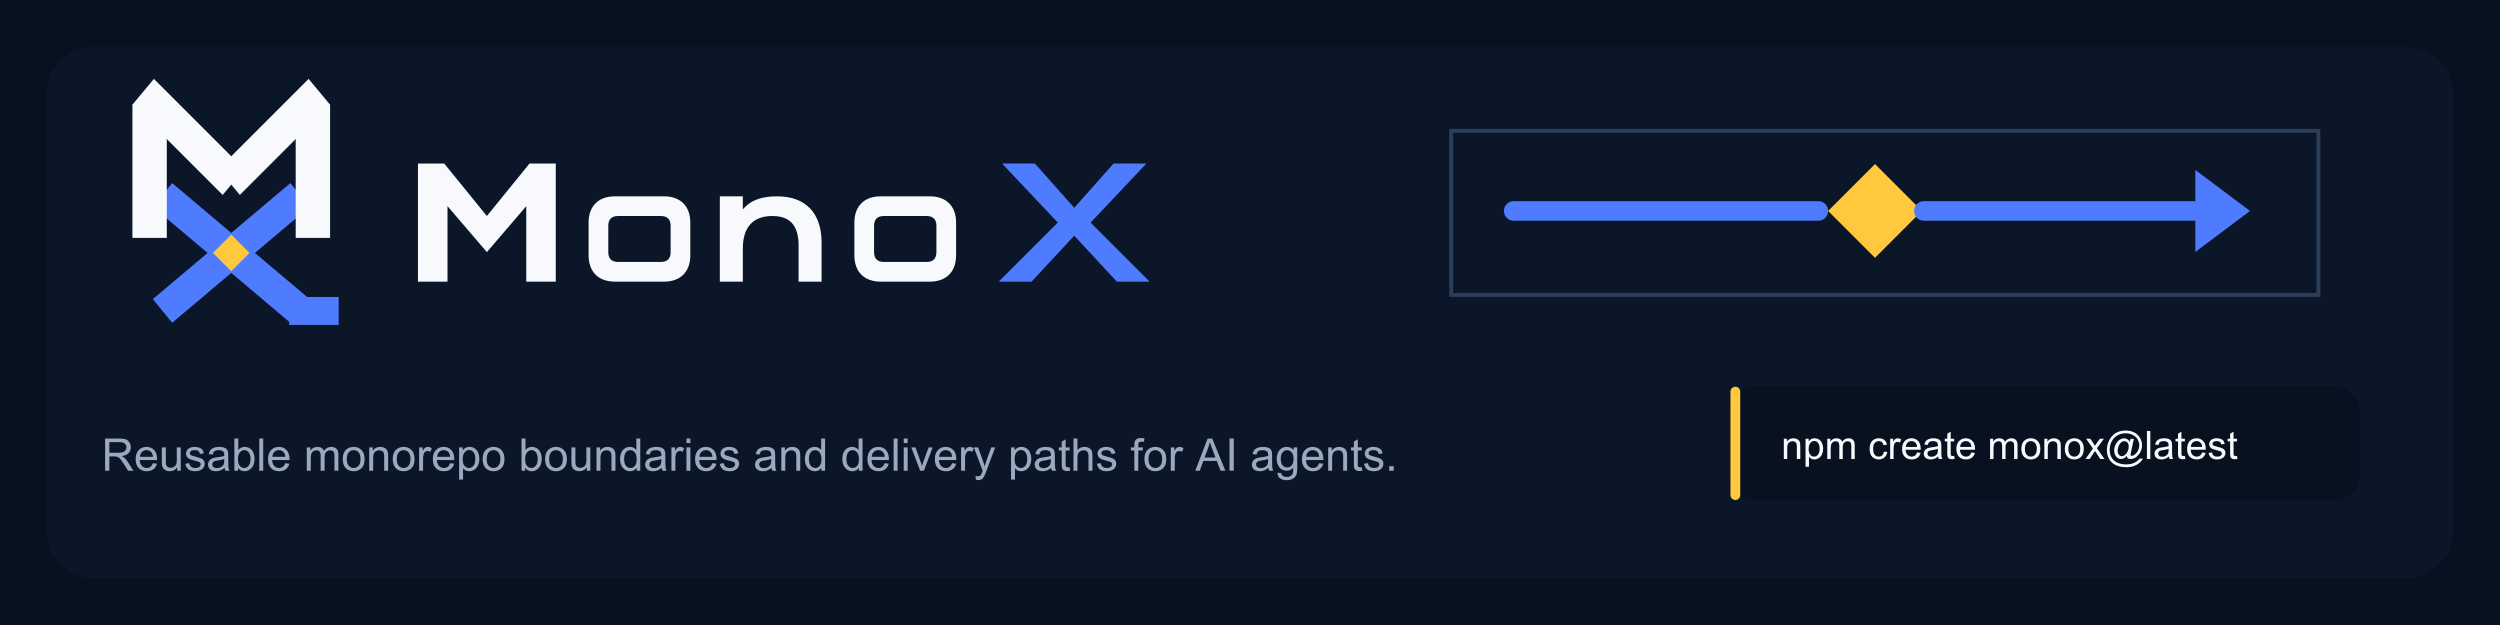
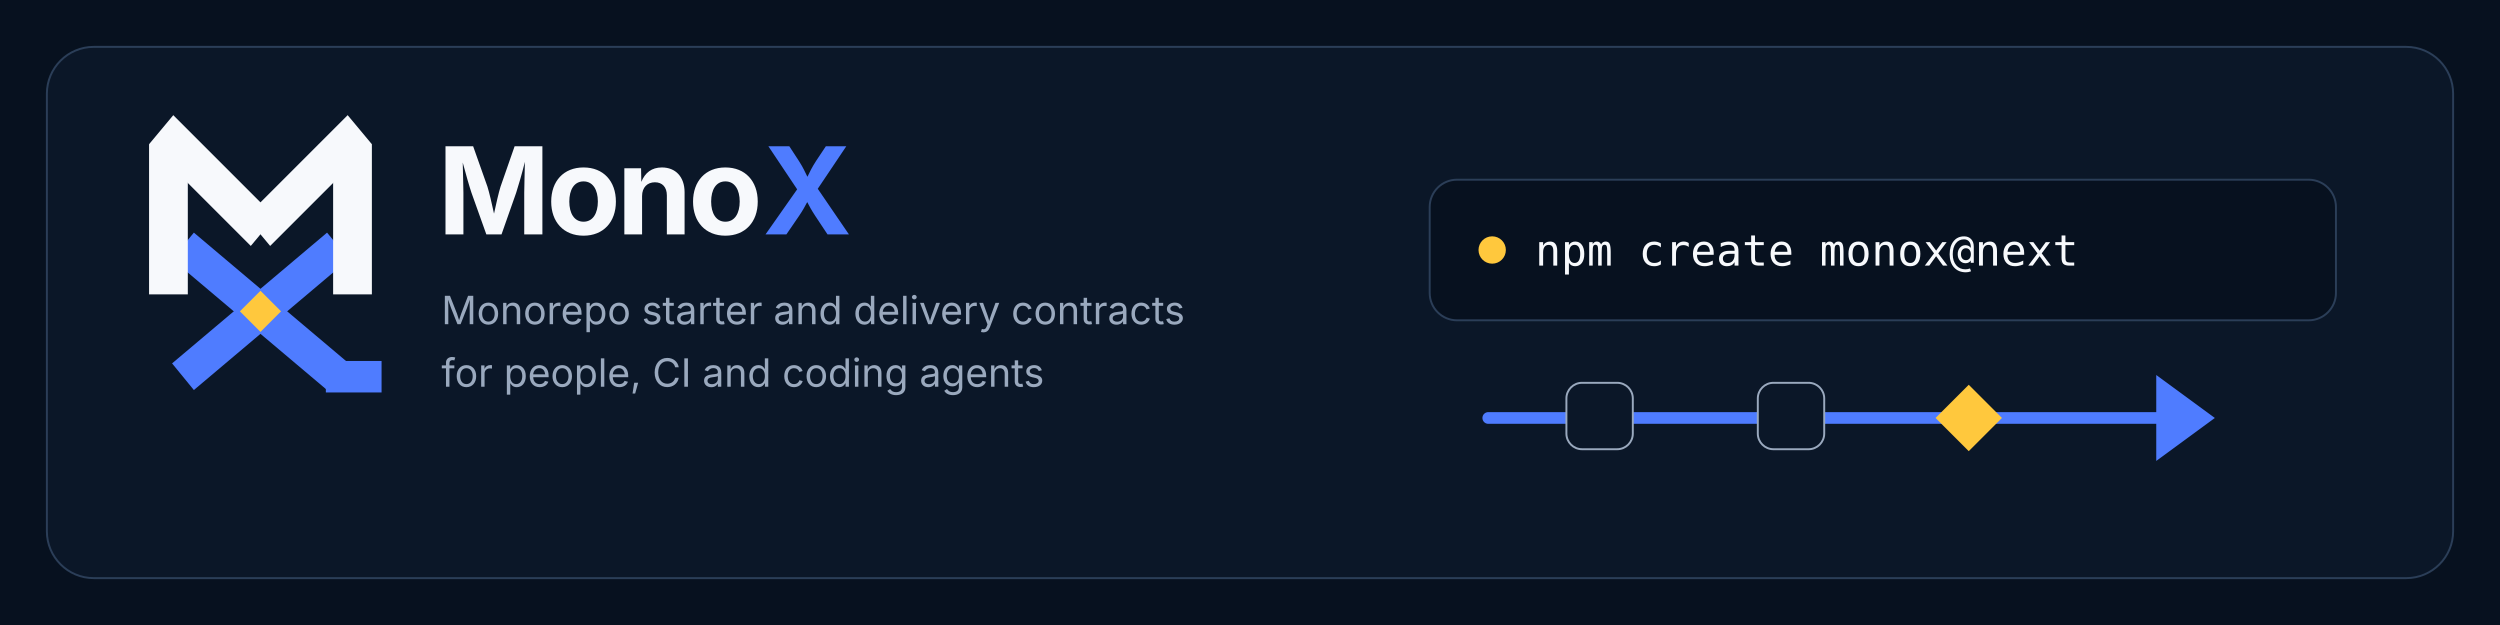
<svg xmlns="http://www.w3.org/2000/svg" viewBox="0 0 1280 320" role="img" aria-labelledby="title desc">
  <rect width="1280" height="320" fill="#07111F" />
-   <rect x="24" y="24" width="1232" height="272" rx="24" fill="#0B1728" />
-   <g transform="translate(48 36) scale(.55)">
+   <rect x="24" y="24" width="1232" height="272" rx="24" fill="#0B1728" stroke="#2B3E58" />
+   <g transform="translate(54 54) scale(.62)">
    <g fill="#4F7CFF">
      <path d="m55 127 18-22 128 108-18 22z" />
      <path d="m183 105 18 22L73 235l-18-22z" />
      <path d="M182 211h46v26h-46z" />
    </g>
    <g fill="#F7F9FC">
      <path d="M36 32h32v124H36z" />
      <path d="M188 32h32v124h-32z" />
      <path d="m36 32 20-24 84 84-20 24z" />
      <path d="m220 32-20-24-84 84 20 24z" />
    </g>
    <path d="m128 153 17 17-17 17-17-17Z" fill="#FFC83D" />
  </g>
-   <g transform="translate(214 77) scale(.84)">
-     <path d="M0 80V8h16l26 32L68 8h16v72H66V34L42 62 18 34v46Z" fill="#F7F9FC" />
-     <path fill="#F7F9FC" fill-rule="evenodd" d="M120 28h30c10 0 16 6 16 16v20c0 10-6 16-16 16h-30c-10 0-16-6-16-16V44c0-10 6-16 16-16Zm2 12c-4 0-6 2-6 6v16c0 4 2 6 6 6h26c4 0 6-2 6-6V46c0-4-2-6-6-6Z" />
-     <path d="M184 80V28h14v8c5-6 12-8 21-8 17 0 27 10 27 28v24h-14V58c0-12-5-18-16-18-12 0-18 7-18 20v20Z" fill="#F7F9FC" />
-     <path fill="#F7F9FC" fill-rule="evenodd" d="M282 28h30c10 0 16 6 16 16v20c0 10-6 16-16 16h-30c-10 0-16-6-16-16V44c0-10 6-16 16-16Zm2 12c-4 0-6 2-6 6v16c0 4 2 6 6 6h26c4 0 6-2 6-6V46c0-4-2-6-6-6Z" />
-     <path d="M356 8h20l24 27 24-27h20l-34 36 36 36h-20l-26-28-26 28h-20l36-36Z" fill="#4F7CFF" />
-   </g>
-   <g aria-hidden="true">
-     <path d="M742 66h446v2H742zM742 150h446v2H742zM742 66h2v86h-2zM1186 66h2v86h-2z" fill="#2B3E58" />
-     <rect x="770" y="103" width="166" height="10" rx="5" fill="#4F7CFF" />
-     <path d="m960 84 24 24-24 24-24-24Z" fill="#FFC83D" />
-     <rect x="980" y="103" width="148" height="10" rx="5" fill="#4F7CFF" />
-     <path d="m1152 108-28-21v42Z" fill="#4F7CFF" />
-   </g>
-   <path d="M161.0 0V1466H811.0Q1007.0 1466 1109.0 1426.5Q1211.0 1387 1272.0 1287.0Q1333.0 1187 1333.0 1066Q1333.0 910 1232.0 803.0Q1131.0 696 920.0 667Q997.0 630 1037.0 594Q1122.0 516 1198.0 399L1453.0 0H1209.0L1015.0 305Q930.0 437 875.0 507.0Q820.0 577 776.5 605.0Q733.0 633 688.0 644Q655.0 651 580.0 651H355.0V0ZM355.0 819H772.0Q905.0 819 980.0 846.5Q1055.0 874 1094.0 934.5Q1133.0 995 1133.0 1066Q1133.0 1170 1057.5 1237.0Q982.0 1304 819.0 1304H355.0ZM2341.0 342 2527.0 319Q2483.0 156 2364.0 66.0Q2245.0 -24 2060.0 -24Q1827.0 -24 1690.5 119.5Q1554.0 263 1554.0 522Q1554.0 790 1692.0 938.0Q1830.0 1086 2050.0 1086Q2263.0 1086 2398.0 941.0Q2533.0 796 2533.0 533Q2533.0 517 2532.0 485H1740.0Q1750.0 310 1839.0 217.0Q1928.0 124 2061.0 124Q2160.0 124 2230.0 176.0Q2300.0 228 2341.0 342ZM1750.0 633H2343.0Q2331.0 767 2275.0 834Q2189.0 938 2052.0 938Q1928.0 938 1843.5 855.0Q1759.0 772 1750.0 633ZM3449.0 0V156Q3325.0 -24 3112.0 -24Q3018.0 -24 2936.5 12.0Q2855.0 48 2815.5 102.5Q2776.0 157 2760.0 236Q2749.0 289 2749.0 404V1062H2929.0V473Q2929.0 332 2940.0 283Q2957.0 212 3012.0 171.5Q3067.0 131 3148.0 131Q3229.0 131 3300.0 172.5Q3371.0 214 3400.5 285.5Q3430.0 357 3430.0 493V1062H3610.0V0ZM3820.0 317 3998.0 345Q4013.0 238 4081.5 181.0Q4150.0 124 4273.0 124Q4397.0 124 4457.0 174.5Q4517.0 225 4517.0 293Q4517.0 354 4464.0 389Q4427.0 413 4280.0 450Q4082.0 500 4005.5 536.5Q3929.0 573 3889.5 637.5Q3850.0 702 3850.0 780Q3850.0 851 3882.5 911.5Q3915.0 972 3971.0 1012Q4013.0 1043 4085.5 1064.5Q4158.0 1086 4241.0 1086Q4366.0 1086 4460.5 1050.0Q4555.0 1014 4600.0 952.5Q4645.0 891 4662.0 788L4486.0 764Q4474.0 846 4416.5 892.0Q4359.0 938 4254.0 938Q4130.0 938 4077.0 897.0Q4024.0 856 4024.0 801Q4024.0 766 4046.0 738Q4068.0 709 4115.0 690Q4142.0 680 4274.0 644Q4465.0 593 4540.5 560.5Q4616.0 528 4659.0 466.0Q4702.0 404 4702.0 312Q4702.0 222 4649.5 142.5Q4597.0 63 4498.0 19.5Q4399.0 -24 4274.0 -24Q4067.0 -24 3958.5 62.0Q3850.0 148 3820.0 317ZM5609.0 131Q5509.0 46 5416.5 11.0Q5324.0 -24 5218.0 -24Q5043.0 -24 4949.0 61.5Q4855.0 147 4855.0 280Q4855.0 358 4890.5 422.5Q4926.0 487 4983.5 526.0Q5041.0 565 5113.0 585Q5166.0 599 5273.0 612Q5491.0 638 5594.0 674Q5595.0 711 5595.0 721Q5595.0 831 5544.0 876Q5475.0 937 5339.0 937Q5212.0 937 5151.5 892.5Q5091.0 848 5062.0 735L4886.0 759Q4910.0 872 4965.0 941.5Q5020.0 1011 5124.0 1048.5Q5228.0 1086 5365.0 1086Q5501.0 1086 5586.0 1054.0Q5671.0 1022 5711.0 973.5Q5751.0 925 5767.0 851Q5776.0 805 5776.0 685V445Q5776.0 194 5787.5 127.5Q5799.0 61 5833.0 0H5645.0Q5617.0 56 5609.0 131ZM5594.0 533Q5496.0 493 5300.0 465Q5189.0 449 5143.0 429.0Q5097.0 409 5072.0 370.5Q5047.0 332 5047.0 285Q5047.0 213 5101.5 165.0Q5156.0 117 5261.0 117Q5365.0 117 5446.0 162.5Q5527.0 208 5565.0 287Q5594.0 348 5594.0 467ZM6221.0 0H6054.0V1466H6234.0V943Q6348.0 1086 6525.0 1086Q6623.0 1086 6710.5 1046.5Q6798.0 1007 6854.5 935.5Q6911.0 864 6943.0 763.0Q6975.0 662 6975.0 547Q6975.0 274 6840.0 125.0Q6705.0 -24 6516.0 -24Q6328.0 -24 6221.0 133ZM6219.0 539Q6219.0 348 6271.0 263Q6356.0 124 6501.0 124Q6619.0 124 6705.0 226.5Q6791.0 329 6791.0 532Q6791.0 740 6708.5 839.0Q6626.0 938 6509.0 938Q6391.0 938 6305.0 835.5Q6219.0 733 6219.0 539ZM7190.0 0V1466H7370.0V0ZM8376.0 342 8562.0 319Q8518.0 156 8399.0 66.0Q8280.0 -24 8095.0 -24Q7862.0 -24 7725.5 119.5Q7589.0 263 7589.0 522Q7589.0 790 7727.0 938.0Q7865.0 1086 8085.0 1086Q8298.0 1086 8433.0 941.0Q8568.0 796 8568.0 533Q8568.0 517 8567.0 485H7775.0Q7785.0 310 7874.0 217.0Q7963.0 124 8096.0 124Q8195.0 124 8265.0 176.0Q8335.0 228 8376.0 342ZM7785.0 633H8378.0Q8366.0 767 8310.0 834Q8224.0 938 8087.0 938Q7963.0 938 7878.5 855.0Q7794.0 772 7785.0 633ZM9357.0 0V1062H9518.0V913Q9568.0 991 9651.0 1038.5Q9734.0 1086 9840.0 1086Q9958.0 1086 10033.5 1037.0Q10109.0 988 10140.0 900Q10266.0 1086 10468.0 1086Q10626.0 1086 10711.0 998.5Q10796.0 911 10796.0 729V0H10617.0V669Q10617.0 777 10599.5 824.5Q10582.0 872 10536.0 901.0Q10490.0 930 10428.0 930Q10316.0 930 10242.0 855.5Q10168.0 781 10168.0 617V0H9988.0V690Q9988.0 810 9944.0 870.0Q9900.0 930 9800.0 930Q9724.0 930 9659.5 890.0Q9595.0 850 9566.0 773.0Q9537.0 696 9537.0 551V0ZM10996.0 531Q10996.0 826 11160.0 968Q11297.0 1086 11494.0 1086Q11713.0 1086 11852.0 942.5Q11991.0 799 11991.0 546Q11991.0 341 11929.5 223.5Q11868.0 106 11750.5 41.0Q11633.0 -24 11494.0 -24Q11271.0 -24 11133.5 119.0Q10996.0 262 10996.0 531ZM11181.0 531Q11181.0 327 11270.0 225.5Q11359.0 124 11494.0 124Q11628.0 124 11717.0 226.0Q11806.0 328 11806.0 537Q11806.0 734 11716.5 835.5Q11627.0 937 11494.0 937Q11359.0 937 11270.0 836.0Q11181.0 735 11181.0 531ZM12202.0 0V1062H12364.0V911Q12481.0 1086 12702.0 1086Q12798.0 1086 12878.5 1051.5Q12959.0 1017 12999.0 961.0Q13039.0 905 13055.0 828Q13065.0 778 13065.0 653V0H12885.0V646Q12885.0 756 12864.0 810.5Q12843.0 865 12789.5 897.5Q12736.0 930 12664.0 930Q12549.0 930 12465.5 857.0Q12382.0 784 12382.0 580V0ZM13274.0 531Q13274.0 826 13438.0 968Q13575.0 1086 13772.0 1086Q13991.0 1086 14130.0 942.5Q14269.0 799 14269.0 546Q14269.0 341 14207.5 223.5Q14146.0 106 14028.5 41.0Q13911.0 -24 13772.0 -24Q13549.0 -24 13411.5 119.0Q13274.0 262 13274.0 531ZM13459.0 531Q13459.0 327 13548.0 225.5Q13637.0 124 13772.0 124Q13906.0 124 13995.0 226.0Q14084.0 328 14084.0 537Q14084.0 734 13994.5 835.5Q13905.0 937 13772.0 937Q13637.0 937 13548.0 836.0Q13459.0 735 13459.0 531ZM14478.0 0V1062H14640.0V901Q14702.0 1014 14754.5 1050.0Q14807.0 1086 14870.0 1086Q14961.0 1086 15055.0 1028L14993.0 861Q14927.0 900 14861.0 900Q14802.0 900 14755.0 864.5Q14708.0 829 14688.0 766Q14658.0 670 14658.0 556V0ZM15889.0 342 16075.0 319Q16031.0 156 15912.0 66.0Q15793.0 -24 15608.0 -24Q15375.0 -24 15238.5 119.5Q15102.0 263 15102.0 522Q15102.0 790 15240.0 938.0Q15378.0 1086 15598.0 1086Q15811.0 1086 15946.0 941.0Q16081.0 796 16081.0 533Q16081.0 517 16080.0 485H15288.0Q15298.0 310 15387.0 217.0Q15476.0 124 15609.0 124Q15708.0 124 15778.0 176.0Q15848.0 228 15889.0 342ZM15298.0 633H15891.0Q15879.0 767 15823.0 834Q15737.0 938 15600.0 938Q15476.0 938 15391.5 855.0Q15307.0 772 15298.0 633ZM16301.0 -407V1062H16465.0V924Q16523.0 1005 16596.0 1045.5Q16669.0 1086 16773.0 1086Q16909.0 1086 17013.0 1016.0Q17117.0 946 17170.0 818.5Q17223.0 691 17223.0 539Q17223.0 376 17164.5 245.5Q17106.0 115 16994.5 45.5Q16883.0 -24 16760.0 -24Q16670.0 -24 16598.5 14.0Q16527.0 52 16481.0 110V-407ZM16464.0 525Q16464.0 320 16547.0 222.0Q16630.0 124 16748.0 124Q16868.0 124 16953.5 225.5Q17039.0 327 17039.0 540Q17039.0 743 16955.5 844.0Q16872.0 945 16756.0 945Q16641.0 945 16552.5 837.5Q16464.0 730 16464.0 525ZM17373.0 531Q17373.0 826 17537.0 968Q17674.0 1086 17871.0 1086Q18090.0 1086 18229.0 942.5Q18368.0 799 18368.0 546Q18368.0 341 18306.5 223.5Q18245.0 106 18127.5 41.0Q18010.0 -24 17871.0 -24Q17648.0 -24 17510.5 119.0Q17373.0 262 17373.0 531ZM17558.0 531Q17558.0 327 17647.0 225.5Q17736.0 124 17871.0 124Q18005.0 124 18094.0 226.0Q18183.0 328 18183.0 537Q18183.0 734 18093.5 835.5Q18004.0 937 17871.0 937Q17736.0 937 17647.0 836.0Q17558.0 735 17558.0 531ZM19314.0 0H19147.0V1466H19327.0V943Q19441.0 1086 19618.0 1086Q19716.0 1086 19803.5 1046.5Q19891.0 1007 19947.5 935.5Q20004.0 864 20036.0 763.0Q20068.0 662 20068.0 547Q20068.0 274 19933.0 125.0Q19798.0 -24 19609.0 -24Q19421.0 -24 19314.0 133ZM19312.0 539Q19312.0 348 19364.0 263Q19449.0 124 19594.0 124Q19712.0 124 19798.0 226.5Q19884.0 329 19884.0 532Q19884.0 740 19801.5 839.0Q19719.0 938 19602.0 938Q19484.0 938 19398.0 835.5Q19312.0 733 19312.0 539ZM20220.0 531Q20220.0 826 20384.0 968Q20521.0 1086 20718.0 1086Q20937.0 1086 21076.0 942.5Q21215.0 799 21215.0 546Q21215.0 341 21153.5 223.5Q21092.0 106 20974.5 41.0Q20857.0 -24 20718.0 -24Q20495.0 -24 20357.5 119.0Q20220.0 262 20220.0 531ZM20405.0 531Q20405.0 327 20494.0 225.5Q20583.0 124 20718.0 124Q20852.0 124 20941.0 226.0Q21030.0 328 21030.0 537Q21030.0 734 20940.5 835.5Q20851.0 937 20718.0 937Q20583.0 937 20494.0 836.0Q20405.0 735 20405.0 531ZM22122.0 0V156Q21998.0 -24 21785.0 -24Q21691.0 -24 21609.5 12.0Q21528.0 48 21488.5 102.5Q21449.0 157 21433.0 236Q21422.0 289 21422.0 404V1062H21602.0V473Q21602.0 332 21613.0 283Q21630.0 212 21685.0 171.5Q21740.0 131 21821.0 131Q21902.0 131 21973.0 172.5Q22044.0 214 22073.5 285.5Q22103.0 357 22103.0 493V1062H22283.0V0ZM22565.0 0V1062H22727.0V911Q22844.0 1086 23065.0 1086Q23161.0 1086 23241.5 1051.5Q23322.0 1017 23362.0 961.0Q23402.0 905 23418.0 828Q23428.0 778 23428.0 653V0H23248.0V646Q23248.0 756 23227.0 810.5Q23206.0 865 23152.5 897.5Q23099.0 930 23027.0 930Q22912.0 930 22828.5 857.0Q22745.0 784 22745.0 580V0ZM24393.0 0V134Q24292.0 -24 24096.0 -24Q23969.0 -24 23862.5 46.0Q23756.0 116 23697.5 241.5Q23639.0 367 23639.0 530Q23639.0 689 23692.0 818.5Q23745.0 948 23851.0 1017.0Q23957.0 1086 24088.0 1086Q24184.0 1086 24259.0 1045.5Q24334.0 1005 24381.0 940V1466H24560.0V0ZM23824.0 530Q23824.0 326 23910.0 225.0Q23996.0 124 24113.0 124Q24231.0 124 24313.5 220.5Q24396.0 317 24396.0 515Q24396.0 733 24312.0 835.0Q24228.0 937 24105.0 937Q23985.0 937 23904.5 839.0Q23824.0 741 23824.0 530ZM25536.0 131Q25436.0 46 25343.5 11.0Q25251.0 -24 25145.0 -24Q24970.0 -24 24876.0 61.5Q24782.0 147 24782.0 280Q24782.0 358 24817.5 422.5Q24853.0 487 24910.5 526.0Q24968.0 565 25040.0 585Q25093.0 599 25200.0 612Q25418.0 638 25521.0 674Q25522.0 711 25522.0 721Q25522.0 831 25471.0 876Q25402.0 937 25266.0 937Q25139.0 937 25078.5 892.5Q25018.0 848 24989.0 735L24813.0 759Q24837.0 872 24892.0 941.5Q24947.0 1011 25051.0 1048.5Q25155.0 1086 25292.0 1086Q25428.0 1086 25513.0 1054.0Q25598.0 1022 25638.0 973.5Q25678.0 925 25694.0 851Q25703.0 805 25703.0 685V445Q25703.0 194 25714.5 127.5Q25726.0 61 25760.0 0H25572.0Q25544.0 56 25536.0 131ZM25521.0 533Q25423.0 493 25227.0 465Q25116.0 449 25070.0 429.0Q25024.0 409 24999.0 370.5Q24974.0 332 24974.0 285Q24974.0 213 25028.5 165.0Q25083.0 117 25188.0 117Q25292.0 117 25373.0 162.5Q25454.0 208 25492.0 287Q25521.0 348 25521.0 467ZM25980.0 0V1062H26142.0V901Q26204.0 1014 26256.5 1050.0Q26309.0 1086 26372.0 1086Q26463.0 1086 26557.0 1028L26495.0 861Q26429.0 900 26363.0 900Q26304.0 900 26257.0 864.5Q26210.0 829 26190.0 766Q26160.0 670 26160.0 556V0ZM26665.0 1259V1466H26845.0V1259ZM26665.0 0V1062H26845.0V0ZM27846.0 342 28032.0 319Q27988.0 156 27869.0 66.0Q27750.0 -24 27565.0 -24Q27332.0 -24 27195.5 119.5Q27059.0 263 27059.0 522Q27059.0 790 27197.0 938.0Q27335.0 1086 27555.0 1086Q27768.0 1086 27903.0 941.0Q28038.0 796 28038.0 533Q28038.0 517 28037.0 485H27245.0Q27255.0 310 27344.0 217.0Q27433.0 124 27566.0 124Q27665.0 124 27735.0 176.0Q27805.0 228 27846.0 342ZM27255.0 633H27848.0Q27836.0 767 27780.0 834Q27694.0 938 27557.0 938Q27433.0 938 27348.5 855.0Q27264.0 772 27255.0 633ZM28186.0 317 28364.0 345Q28379.0 238 28447.5 181.0Q28516.0 124 28639.0 124Q28763.0 124 28823.0 174.5Q28883.0 225 28883.0 293Q28883.0 354 28830.0 389Q28793.0 413 28646.0 450Q28448.0 500 28371.5 536.5Q28295.0 573 28255.5 637.5Q28216.0 702 28216.0 780Q28216.0 851 28248.5 911.5Q28281.0 972 28337.0 1012Q28379.0 1043 28451.5 1064.5Q28524.0 1086 28607.0 1086Q28732.0 1086 28826.5 1050.0Q28921.0 1014 28966.0 952.5Q29011.0 891 29028.0 788L28852.0 764Q28840.0 846 28782.5 892.0Q28725.0 938 28620.0 938Q28496.0 938 28443.0 897.0Q28390.0 856 28390.0 801Q28390.0 766 28412.0 738Q28434.0 709 28481.0 690Q28508.0 680 28640.0 644Q28831.0 593 28906.5 560.5Q28982.0 528 29025.0 466.0Q29068.0 404 29068.0 312Q29068.0 222 29015.5 142.5Q28963.0 63 28864.0 19.5Q28765.0 -24 28640.0 -24Q28433.0 -24 28324.5 62.0Q28216.0 148 28186.0 317ZM30544.0 131Q30444.0 46 30351.5 11.0Q30259.0 -24 30153.0 -24Q29978.0 -24 29884.0 61.5Q29790.0 147 29790.0 280Q29790.0 358 29825.5 422.5Q29861.0 487 29918.5 526.0Q29976.0 565 30048.0 585Q30101.0 599 30208.0 612Q30426.0 638 30529.0 674Q30530.0 711 30530.0 721Q30530.0 831 30479.0 876Q30410.0 937 30274.0 937Q30147.0 937 30086.5 892.5Q30026.0 848 29997.0 735L29821.0 759Q29845.0 872 29900.0 941.5Q29955.0 1011 30059.0 1048.5Q30163.0 1086 30300.0 1086Q30436.0 1086 30521.0 1054.0Q30606.0 1022 30646.0 973.5Q30686.0 925 30702.0 851Q30711.0 805 30711.0 685V445Q30711.0 194 30722.5 127.5Q30734.0 61 30768.0 0H30580.0Q30552.0 56 30544.0 131ZM30529.0 533Q30431.0 493 30235.0 465Q30124.0 449 30078.0 429.0Q30032.0 409 30007.0 370.5Q29982.0 332 29982.0 285Q29982.0 213 30036.5 165.0Q30091.0 117 30196.0 117Q30300.0 117 30381.0 162.5Q30462.0 208 30500.0 287Q30529.0 348 30529.0 467ZM30990.0 0V1062H31152.0V911Q31269.0 1086 31490.0 1086Q31586.0 1086 31666.5 1051.5Q31747.0 1017 31787.0 961.0Q31827.0 905 31843.0 828Q31853.0 778 31853.0 653V0H31673.0V646Q31673.0 756 31652.0 810.5Q31631.0 865 31577.5 897.5Q31524.0 930 31452.0 930Q31337.0 930 31253.5 857.0Q31170.0 784 31170.0 580V0ZM32818.0 0V134Q32717.0 -24 32521.0 -24Q32394.0 -24 32287.5 46.0Q32181.0 116 32122.5 241.5Q32064.0 367 32064.0 530Q32064.0 689 32117.0 818.5Q32170.0 948 32276.0 1017.0Q32382.0 1086 32513.0 1086Q32609.0 1086 32684.0 1045.5Q32759.0 1005 32806.0 940V1466H32985.0V0ZM32249.0 530Q32249.0 326 32335.0 225.0Q32421.0 124 32538.0 124Q32656.0 124 32738.5 220.5Q32821.0 317 32821.0 515Q32821.0 733 32737.0 835.0Q32653.0 937 32530.0 937Q32410.0 937 32329.5 839.0Q32249.0 741 32249.0 530ZM34526.0 0V134Q34425.0 -24 34229.0 -24Q34102.0 -24 33995.5 46.0Q33889.0 116 33830.5 241.5Q33772.0 367 33772.0 530Q33772.0 689 33825.0 818.5Q33878.0 948 33984.0 1017.0Q34090.0 1086 34221.0 1086Q34317.0 1086 34392.0 1045.5Q34467.0 1005 34514.0 940V1466H34693.0V0ZM33957.0 530Q33957.0 326 34043.0 225.0Q34129.0 124 34246.0 124Q34364.0 124 34446.5 220.5Q34529.0 317 34529.0 515Q34529.0 733 34445.0 835.0Q34361.0 937 34238.0 937Q34118.0 937 34037.5 839.0Q33957.0 741 33957.0 530ZM35703.0 342 35889.0 319Q35845.0 156 35726.0 66.0Q35607.0 -24 35422.0 -24Q35189.0 -24 35052.5 119.5Q34916.0 263 34916.0 522Q34916.0 790 35054.0 938.0Q35192.0 1086 35412.0 1086Q35625.0 1086 35760.0 941.0Q35895.0 796 35895.0 533Q35895.0 517 35894.0 485H35102.0Q35112.0 310 35201.0 217.0Q35290.0 124 35423.0 124Q35522.0 124 35592.0 176.0Q35662.0 228 35703.0 342ZM35112.0 633H35705.0Q35693.0 767 35637.0 834Q35551.0 938 35414.0 938Q35290.0 938 35205.5 855.0Q35121.0 772 35112.0 633ZM36111.0 0V1466H36291.0V0ZM36571.0 1259V1466H36751.0V1259ZM36571.0 0V1062H36751.0V0ZM37320.0 0 36916.0 1062H37106.0L37334.0 426Q37371.0 323 37402.0 212Q37426.0 296 37469.0 414L37705.0 1062H37890.0L37488.0 0ZM38776.0 342 38962.0 319Q38918.0 156 38799.0 66.0Q38680.0 -24 38495.0 -24Q38262.0 -24 38125.5 119.5Q37989.0 263 37989.0 522Q37989.0 790 38127.0 938.0Q38265.0 1086 38485.0 1086Q38698.0 1086 38833.0 941.0Q38968.0 796 38968.0 533Q38968.0 517 38967.0 485H38175.0Q38185.0 310 38274.0 217.0Q38363.0 124 38496.0 124Q38595.0 124 38665.0 176.0Q38735.0 228 38776.0 342ZM38185.0 633H38778.0Q38766.0 767 38710.0 834Q38624.0 938 38487.0 938Q38363.0 938 38278.5 855.0Q38194.0 772 38185.0 633ZM39186.0 0V1062H39348.0V901Q39410.0 1014 39462.5 1050.0Q39515.0 1086 39578.0 1086Q39669.0 1086 39763.0 1028L39701.0 861Q39635.0 900 39569.0 900Q39510.0 900 39463.0 864.5Q39416.0 829 39396.0 766Q39366.0 670 39366.0 556V0ZM39862.0 -409 39842.0 -240Q39901.0 -256 39945.0 -256Q40005.0 -256 40041.0 -236.0Q40077.0 -216 40100.0 -180Q40117.0 -153 40155.0 -46Q40160.0 -31 40171.0 -2L39768.0 1062H39962.0L40183.0 447Q40226.0 330 40260.0 201Q40291.0 325 40334.0 443L40561.0 1062H40741.0L40337.0 -18Q40272.0 -193 40236.0 -259Q40188.0 -348 40126.0 -389.5Q40064.0 -431 39978.0 -431Q39926.0 -431 39862.0 -409ZM41463.0 -407V1062H41627.0V924Q41685.0 1005 41758.0 1045.5Q41831.0 1086 41935.0 1086Q42071.0 1086 42175.0 1016.0Q42279.0 946 42332.0 818.5Q42385.0 691 42385.0 539Q42385.0 376 42326.5 245.5Q42268.0 115 42156.5 45.5Q42045.0 -24 41922.0 -24Q41832.0 -24 41760.5 14.0Q41689.0 52 41643.0 110V-407ZM41626.0 525Q41626.0 320 41709.0 222.0Q41792.0 124 41910.0 124Q42030.0 124 42115.5 225.5Q42201.0 327 42201.0 540Q42201.0 743 42117.5 844.0Q42034.0 945 41918.0 945Q41803.0 945 41714.5 837.5Q41626.0 730 41626.0 525ZM43295.0 131Q43195.0 46 43102.5 11.0Q43010.0 -24 42904.0 -24Q42729.0 -24 42635.0 61.5Q42541.0 147 42541.0 280Q42541.0 358 42576.5 422.5Q42612.0 487 42669.5 526.0Q42727.0 565 42799.0 585Q42852.0 599 42959.0 612Q43177.0 638 43280.0 674Q43281.0 711 43281.0 721Q43281.0 831 43230.0 876Q43161.0 937 43025.0 937Q42898.0 937 42837.5 892.5Q42777.0 848 42748.0 735L42572.0 759Q42596.0 872 42651.0 941.5Q42706.0 1011 42810.0 1048.5Q42914.0 1086 43051.0 1086Q43187.0 1086 43272.0 1054.0Q43357.0 1022 43397.0 973.5Q43437.0 925 43453.0 851Q43462.0 805 43462.0 685V445Q43462.0 194 43473.5 127.5Q43485.0 61 43519.0 0H43331.0Q43303.0 56 43295.0 131ZM43280.0 533Q43182.0 493 42986.0 465Q42875.0 449 42829.0 429.0Q42783.0 409 42758.0 370.5Q42733.0 332 42733.0 285Q42733.0 213 42787.5 165.0Q42842.0 117 42947.0 117Q43051.0 117 43132.0 162.5Q43213.0 208 43251.0 287Q43280.0 348 43280.0 467ZM44134.0 161 44160.0 2Q44084.0 -14 44024.0 -14Q43926.0 -14 43872.0 17.0Q43818.0 48 43796.0 98.5Q43774.0 149 43774.0 311V922H43642.0V1062H43774.0V1325L43953.0 1433V1062H44134.0V922H43953.0V301Q43953.0 224 43962.5 202.0Q43972.0 180 43993.5 167.0Q44015.0 154 44055.0 154Q44085.0 154 44134.0 161ZM44310.0 0V1466H44490.0V940Q44616.0 1086 44808.0 1086Q44926.0 1086 45013.0 1039.5Q45100.0 993 45137.5 911.0Q45175.0 829 45175.0 673V0H44995.0V673Q44995.0 808 44936.5 869.5Q44878.0 931 44771.0 931Q44691.0 931 44620.5 889.5Q44550.0 848 44520.0 777.0Q44490.0 706 44490.0 581V0ZM45377.0 317 45555.0 345Q45570.0 238 45638.5 181.0Q45707.0 124 45830.0 124Q45954.0 124 46014.0 174.5Q46074.0 225 46074.0 293Q46074.0 354 46021.0 389Q45984.0 413 45837.0 450Q45639.0 500 45562.5 536.5Q45486.0 573 45446.5 637.5Q45407.0 702 45407.0 780Q45407.0 851 45439.5 911.5Q45472.0 972 45528.0 1012Q45570.0 1043 45642.5 1064.5Q45715.0 1086 45798.0 1086Q45923.0 1086 46017.5 1050.0Q46112.0 1014 46157.0 952.5Q46202.0 891 46219.0 788L46043.0 764Q46031.0 846 45973.5 892.0Q45916.0 938 45811.0 938Q45687.0 938 45634.0 897.0Q45581.0 856 45581.0 801Q45581.0 766 45603.0 738Q45625.0 709 45672.0 690Q45699.0 680 45831.0 644Q46022.0 593 46097.5 560.5Q46173.0 528 46216.0 466.0Q46259.0 404 46259.0 312Q46259.0 222 46206.5 142.5Q46154.0 63 46055.0 19.5Q45956.0 -24 45831.0 -24Q45624.0 -24 45515.5 62.0Q45407.0 148 45377.0 317ZM47085.0 0V922H46926.0V1062H47085.0V1175Q47085.0 1282 47104.0 1334Q47130.0 1404 47195.5 1447.5Q47261.0 1491 47379.0 1491Q47455.0 1491 47547.0 1473L47520.0 1316Q47464.0 1326 47414.0 1326Q47332.0 1326 47298.0 1291.0Q47264.0 1256 47264.0 1160V1062H47471.0V922H47264.0V0ZM47544.0 531Q47544.0 826 47708.0 968Q47845.0 1086 48042.0 1086Q48261.0 1086 48400.0 942.5Q48539.0 799 48539.0 546Q48539.0 341 48477.5 223.5Q48416.0 106 48298.5 41.0Q48181.0 -24 48042.0 -24Q47819.0 -24 47681.5 119.0Q47544.0 262 47544.0 531ZM47729.0 531Q47729.0 327 47818.0 225.5Q47907.0 124 48042.0 124Q48176.0 124 48265.0 226.0Q48354.0 328 48354.0 537Q48354.0 734 48264.5 835.5Q48175.0 937 48042.0 937Q47907.0 937 47818.0 836.0Q47729.0 735 47729.0 531ZM48748.0 0V1062H48910.0V901Q48972.0 1014 49024.5 1050.0Q49077.0 1086 49140.0 1086Q49231.0 1086 49325.0 1028L49263.0 861Q49197.0 900 49131.0 900Q49072.0 900 49025.0 864.5Q48978.0 829 48958.0 766Q48928.0 670 48928.0 556V0ZM49863.0 0 50426.0 1466H50635.0L51235.0 0H51014.0L50843.0 444H50230.0L50069.0 0ZM50286.0 602H50783.0L50630.0 1008Q50560.0 1193 50526.0 1312Q50498.0 1171 50447.0 1032ZM51423.0 0V1466H51617.0V0ZM53198.0 131Q53098.0 46 53005.5 11.0Q52913.0 -24 52807.0 -24Q52632.0 -24 52538.0 61.5Q52444.0 147 52444.0 280Q52444.0 358 52479.5 422.5Q52515.0 487 52572.5 526.0Q52630.0 565 52702.0 585Q52755.0 599 52862.0 612Q53080.0 638 53183.0 674Q53184.0 711 53184.0 721Q53184.0 831 53133.0 876Q53064.0 937 52928.0 937Q52801.0 937 52740.5 892.5Q52680.0 848 52651.0 735L52475.0 759Q52499.0 872 52554.0 941.5Q52609.0 1011 52713.0 1048.5Q52817.0 1086 52954.0 1086Q53090.0 1086 53175.0 1054.0Q53260.0 1022 53300.0 973.5Q53340.0 925 53356.0 851Q53365.0 805 53365.0 685V445Q53365.0 194 53376.5 127.5Q53388.0 61 53422.0 0H53234.0Q53206.0 56 53198.0 131ZM53183.0 533Q53085.0 493 52889.0 465Q52778.0 449 52732.0 429.0Q52686.0 409 52661.0 370.5Q52636.0 332 52636.0 285Q52636.0 213 52690.5 165.0Q52745.0 117 52850.0 117Q52954.0 117 53035.0 162.5Q53116.0 208 53154.0 287Q53183.0 348 53183.0 467ZM53611.0 -88 53786.0 -114Q53797.0 -195 53847.0 -232Q53914.0 -282 54030.0 -282Q54155.0 -282 54223.0 -232.0Q54291.0 -182 54315.0 -92Q54329.0 -37 54328.0 139Q54210.0 0 54034.0 0Q53815.0 0 53695.0 158.0Q53575.0 316 53575.0 537Q53575.0 689 53630.0 817.5Q53685.0 946 53789.5 1016.0Q53894.0 1086 54035.0 1086Q54223.0 1086 54345.0 934V1062H54511.0V144Q54511.0 -104 54460.5 -207.5Q54410.0 -311 54300.5 -371.0Q54191.0 -431 54031.0 -431Q53841.0 -431 53724.0 -345.5Q53607.0 -260 53611.0 -88ZM53760.0 550Q53760.0 341 53843.0 245.0Q53926.0 149 54051.0 149Q54175.0 149 54259.0 244.5Q54343.0 340 54343.0 544Q54343.0 739 54256.5 838.0Q54170.0 937 54048.0 937Q53928.0 937 53844.0 839.5Q53760.0 742 53760.0 550ZM55510.0 342 55696.0 319Q55652.0 156 55533.0 66.0Q55414.0 -24 55229.0 -24Q54996.0 -24 54859.5 119.5Q54723.0 263 54723.0 522Q54723.0 790 54861.0 938.0Q54999.0 1086 55219.0 1086Q55432.0 1086 55567.0 941.0Q55702.0 796 55702.0 533Q55702.0 517 55701.0 485H54909.0Q54919.0 310 55008.0 217.0Q55097.0 124 55230.0 124Q55329.0 124 55399.0 176.0Q55469.0 228 55510.0 342ZM54919.0 633H55512.0Q55500.0 767 55444.0 834Q55358.0 938 55221.0 938Q55097.0 938 55012.5 855.0Q54928.0 772 54919.0 633ZM55922.0 0V1062H56084.0V911Q56201.0 1086 56422.0 1086Q56518.0 1086 56598.5 1051.5Q56679.0 1017 56719.0 961.0Q56759.0 905 56775.0 828Q56785.0 778 56785.0 653V0H56605.0V646Q56605.0 756 56584.0 810.5Q56563.0 865 56509.5 897.5Q56456.0 930 56384.0 930Q56269.0 930 56185.5 857.0Q56102.0 784 56102.0 580V0ZM57454.0 161 57480.0 2Q57404.0 -14 57344.0 -14Q57246.0 -14 57192.0 17.0Q57138.0 48 57116.0 98.5Q57094.0 149 57094.0 311V922H56962.0V1062H57094.0V1325L57273.0 1433V1062H57454.0V922H57273.0V301Q57273.0 224 57282.5 202.0Q57292.0 180 57313.5 167.0Q57335.0 154 57375.0 154Q57405.0 154 57454.0 161ZM57558.0 317 57736.0 345Q57751.0 238 57819.5 181.0Q57888.0 124 58011.0 124Q58135.0 124 58195.0 174.5Q58255.0 225 58255.0 293Q58255.0 354 58202.0 389Q58165.0 413 58018.0 450Q57820.0 500 57743.5 536.5Q57667.0 573 57627.5 637.5Q57588.0 702 57588.0 780Q57588.0 851 57620.5 911.5Q57653.0 972 57709.0 1012Q57751.0 1043 57823.5 1064.5Q57896.0 1086 57979.0 1086Q58104.0 1086 58198.5 1050.0Q58293.0 1014 58338.0 952.5Q58383.0 891 58400.0 788L58224.0 764Q58212.0 846 58154.5 892.0Q58097.0 938 57992.0 938Q57868.0 938 57815.0 897.0Q57762.0 856 57762.0 801Q57762.0 766 57784.0 738Q57806.0 709 57853.0 690Q57880.0 680 58012.0 644Q58203.0 593 58278.5 560.5Q58354.0 528 58397.0 466.0Q58440.0 404 58440.0 312Q58440.0 222 58387.5 142.5Q58335.0 63 58236.0 19.5Q58137.0 -24 58012.0 -24Q57805.0 -24 57696.5 62.0Q57588.0 148 57558.0 317ZM58705.0 0V205H58910.0V0Z" fill="#9AA9BE" fill-rule="evenodd" transform="translate(52 241) scale(0.01123047 -0.01123047)" aria-label="Reusable monorepo boundaries and delivery paths for AI agents." />
-   <rect x="886" y="198" width="322" height="58" rx="12" fill="#07111F" />
-   <rect x="886" y="198" width="5" height="58" rx="2.5" fill="#FFC83D" />
-   <path d="M135.0 0V1062H297.0V911Q414.0 1086 635.0 1086Q731.0 1086 811.5 1051.5Q892.0 1017 932.0 961.0Q972.0 905 988.0 828Q998.0 778 998.0 653V0H818.0V646Q818.0 756 797.0 810.5Q776.0 865 722.5 897.5Q669.0 930 597.0 930Q482.0 930 398.5 857.0Q315.0 784 315.0 580V0ZM1274.0 -407V1062H1438.0V924Q1496.0 1005 1569.0 1045.5Q1642.0 1086 1746.0 1086Q1882.0 1086 1986.0 1016.0Q2090.0 946 2143.0 818.5Q2196.0 691 2196.0 539Q2196.0 376 2137.5 245.5Q2079.0 115 1967.5 45.5Q1856.0 -24 1733.0 -24Q1643.0 -24 1571.5 14.0Q1500.0 52 1454.0 110V-407ZM1437.0 525Q1437.0 320 1520.0 222.0Q1603.0 124 1721.0 124Q1841.0 124 1926.5 225.5Q2012.0 327 2012.0 540Q2012.0 743 1928.5 844.0Q1845.0 945 1729.0 945Q1614.0 945 1525.5 837.5Q1437.0 730 1437.0 525ZM2413.0 0V1062H2574.0V913Q2624.0 991 2707.0 1038.5Q2790.0 1086 2896.0 1086Q3014.0 1086 3089.5 1037.0Q3165.0 988 3196.0 900Q3322.0 1086 3524.0 1086Q3682.0 1086 3767.0 998.5Q3852.0 911 3852.0 729V0H3673.0V669Q3673.0 777 3655.5 824.5Q3638.0 872 3592.0 901.0Q3546.0 930 3484.0 930Q3372.0 930 3298.0 855.5Q3224.0 781 3224.0 617V0H3044.0V690Q3044.0 810 3000.0 870.0Q2956.0 930 2856.0 930Q2780.0 930 2715.5 890.0Q2651.0 850 2622.0 773.0Q2593.0 696 2593.0 551V0ZM5381.0 389 5558.0 366Q5529.0 183 5409.5 79.5Q5290.0 -24 5116.0 -24Q4898.0 -24 4765.5 118.5Q4633.0 261 4633.0 527Q4633.0 699 4690.0 828.0Q4747.0 957 4863.5 1021.5Q4980.0 1086 5117.0 1086Q5290.0 1086 5400.0 998.5Q5510.0 911 5541.0 750L5366.0 723Q5341.0 830 5277.5 884.0Q5214.0 938 5124.0 938Q4988.0 938 4903.0 840.5Q4818.0 743 4818.0 532Q4818.0 318 4900.0 221.0Q4982.0 124 5114.0 124Q5220.0 124 5291.0 189.0Q5362.0 254 5381.0 389ZM5710.0 0V1062H5872.0V901Q5934.0 1014 5986.5 1050.0Q6039.0 1086 6102.0 1086Q6193.0 1086 6287.0 1028L6225.0 861Q6159.0 900 6093.0 900Q6034.0 900 5987.0 864.5Q5940.0 829 5920.0 766Q5890.0 670 5890.0 556V0ZM7121.0 342 7307.0 319Q7263.0 156 7144.0 66.0Q7025.0 -24 6840.0 -24Q6607.0 -24 6470.5 119.5Q6334.0 263 6334.0 522Q6334.0 790 6472.0 938.0Q6610.0 1086 6830.0 1086Q7043.0 1086 7178.0 941.0Q7313.0 796 7313.0 533Q7313.0 517 7312.0 485H6520.0Q6530.0 310 6619.0 217.0Q6708.0 124 6841.0 124Q6940.0 124 7010.0 176.0Q7080.0 228 7121.0 342ZM6530.0 633H7123.0Q7111.0 767 7055.0 834Q6969.0 938 6832.0 938Q6708.0 938 6623.5 855.0Q6539.0 772 6530.0 633ZM8226.0 131Q8126.0 46 8033.5 11.0Q7941.0 -24 7835.0 -24Q7660.0 -24 7566.0 61.5Q7472.0 147 7472.0 280Q7472.0 358 7507.5 422.5Q7543.0 487 7600.5 526.0Q7658.0 565 7730.0 585Q7783.0 599 7890.0 612Q8108.0 638 8211.0 674Q8212.0 711 8212.0 721Q8212.0 831 8161.0 876Q8092.0 937 7956.0 937Q7829.0 937 7768.5 892.5Q7708.0 848 7679.0 735L7503.0 759Q7527.0 872 7582.0 941.5Q7637.0 1011 7741.0 1048.5Q7845.0 1086 7982.0 1086Q8118.0 1086 8203.0 1054.0Q8288.0 1022 8328.0 973.5Q8368.0 925 8384.0 851Q8393.0 805 8393.0 685V445Q8393.0 194 8404.5 127.5Q8416.0 61 8450.0 0H8262.0Q8234.0 56 8226.0 131ZM8211.0 533Q8113.0 493 7917.0 465Q7806.0 449 7760.0 429.0Q7714.0 409 7689.0 370.5Q7664.0 332 7664.0 285Q7664.0 213 7718.5 165.0Q7773.0 117 7878.0 117Q7982.0 117 8063.0 162.5Q8144.0 208 8182.0 287Q8211.0 348 8211.0 467ZM9065.0 161 9091.0 2Q9015.0 -14 8955.0 -14Q8857.0 -14 8803.0 17.0Q8749.0 48 8727.0 98.5Q8705.0 149 8705.0 311V922H8573.0V1062H8705.0V1325L8884.0 1433V1062H9065.0V922H8884.0V301Q8884.0 224 8893.5 202.0Q8903.0 180 8924.5 167.0Q8946.0 154 8986.0 154Q9016.0 154 9065.0 161ZM9968.0 342 10154.0 319Q10110.0 156 9991.0 66.0Q9872.0 -24 9687.0 -24Q9454.0 -24 9317.5 119.5Q9181.0 263 9181.0 522Q9181.0 790 9319.0 938.0Q9457.0 1086 9677.0 1086Q9890.0 1086 10025.0 941.0Q10160.0 796 10160.0 533Q10160.0 517 10159.0 485H9367.0Q9377.0 310 9466.0 217.0Q9555.0 124 9688.0 124Q9787.0 124 9857.0 176.0Q9927.0 228 9968.0 342ZM9377.0 633H9970.0Q9958.0 767 9902.0 834Q9816.0 938 9679.0 938Q9555.0 938 9470.5 855.0Q9386.0 772 9377.0 633ZM10949.0 0V1062H11110.0V913Q11160.0 991 11243.0 1038.5Q11326.0 1086 11432.0 1086Q11550.0 1086 11625.5 1037.0Q11701.0 988 11732.0 900Q11858.0 1086 12060.0 1086Q12218.0 1086 12303.0 998.5Q12388.0 911 12388.0 729V0H12209.0V669Q12209.0 777 12191.5 824.5Q12174.0 872 12128.0 901.0Q12082.0 930 12020.0 930Q11908.0 930 11834.0 855.5Q11760.0 781 11760.0 617V0H11580.0V690Q11580.0 810 11536.0 870.0Q11492.0 930 11392.0 930Q11316.0 930 11251.5 890.0Q11187.0 850 11158.0 773.0Q11129.0 696 11129.0 551V0ZM12588.0 531Q12588.0 826 12752.0 968Q12889.0 1086 13086.0 1086Q13305.0 1086 13444.0 942.5Q13583.0 799 13583.0 546Q13583.0 341 13521.5 223.5Q13460.0 106 13342.5 41.0Q13225.0 -24 13086.0 -24Q12863.0 -24 12725.5 119.0Q12588.0 262 12588.0 531ZM12773.0 531Q12773.0 327 12862.0 225.5Q12951.0 124 13086.0 124Q13220.0 124 13309.0 226.0Q13398.0 328 13398.0 537Q13398.0 734 13308.5 835.5Q13219.0 937 13086.0 937Q12951.0 937 12862.0 836.0Q12773.0 735 12773.0 531ZM13794.0 0V1062H13956.0V911Q14073.0 1086 14294.0 1086Q14390.0 1086 14470.5 1051.5Q14551.0 1017 14591.0 961.0Q14631.0 905 14647.0 828Q14657.0 778 14657.0 653V0H14477.0V646Q14477.0 756 14456.0 810.5Q14435.0 865 14381.5 897.5Q14328.0 930 14256.0 930Q14141.0 930 14057.5 857.0Q13974.0 784 13974.0 580V0ZM14866.0 531Q14866.0 826 15030.0 968Q15167.0 1086 15364.0 1086Q15583.0 1086 15722.0 942.5Q15861.0 799 15861.0 546Q15861.0 341 15799.5 223.5Q15738.0 106 15620.5 41.0Q15503.0 -24 15364.0 -24Q15141.0 -24 15003.5 119.0Q14866.0 262 14866.0 531ZM15051.0 531Q15051.0 327 15140.0 225.5Q15229.0 124 15364.0 124Q15498.0 124 15587.0 226.0Q15676.0 328 15676.0 537Q15676.0 734 15586.5 835.5Q15497.0 937 15364.0 937Q15229.0 937 15140.0 836.0Q15051.0 735 15051.0 531ZM15952.0 0 16340.0 552 15981.0 1062H16206.0L16369.0 813Q16415.0 742 16443.0 694Q16487.0 760 16524.0 811L16703.0 1062H16918.0L16551.0 562L16946.0 0H16725.0L16507.0 330L16449.0 419L16170.0 0ZM18122.0 163Q18057.0 88 17976.5 42.5Q17896.0 -3 17815.0 -3Q17726.0 -3 17642.0 49.0Q17558.0 101 17505.5 209.0Q17453.0 317 17453.0 446Q17453.0 605 17534.5 764.5Q17616.0 924 17737.0 1004.0Q17858.0 1084 17972.0 1084Q18059.0 1084 18138.0 1038.5Q18217.0 993 18274.0 900L18308.0 1055H18487.0L18343.0 384Q18313.0 244 18313.0 229Q18313.0 202 18333.5 182.5Q18354.0 163 18383.0 163Q18436.0 163 18522.0 224Q18636.0 304 18702.5 438.5Q18769.0 573 18769.0 716Q18769.0 883 18683.5 1028.0Q18598.0 1173 18428.5 1260.0Q18259.0 1347 18054.0 1347Q17820.0 1347 17626.5 1237.5Q17433.0 1128 17326.5 923.5Q17220.0 719 17220.0 485Q17220.0 240 17326.5 63.0Q17433.0 -114 17634.5 -198.5Q17836.0 -283 18081.0 -283Q18343.0 -283 18520.0 -195.0Q18697.0 -107 18785.0 19H18966.0Q18915.0 -86 18791.0 -195.0Q18667.0 -304 18496.0 -367.5Q18325.0 -431 18084.0 -431Q17862.0 -431 17674.5 -374.0Q17487.0 -317 17355.0 -202.5Q17223.0 -88 17156.0 61Q17072.0 250 17072.0 469Q17072.0 713 17172.0 934Q17294.0 1205 17518.5 1349.0Q17743.0 1493 18063.0 1493Q18311.0 1493 18508.5 1391.5Q18706.0 1290 18820.0 1089Q18917.0 916 18917.0 713Q18917.0 423 18713.0 198Q18531.0 -4 18315.0 -4Q18246.0 -4 18203.5 17.0Q18161.0 38 18141.0 77Q18128.0 102 18122.0 163ZM17638.0 434Q17638.0 297 17703.0 221.0Q17768.0 145 17852.0 145Q17908.0 145 17970.0 178.5Q18032.0 212 18088.5 278.0Q18145.0 344 18181.0 445.5Q18217.0 547 18217.0 649Q18217.0 785 18149.5 860.0Q18082.0 935 17985.0 935Q17921.0 935 17864.5 902.5Q17808.0 870 17755.0 798.0Q17702.0 726 17670.0 623.0Q17638.0 520 17638.0 434ZM19171.0 0V1466H19351.0V0ZM20323.0 131Q20223.0 46 20130.5 11.0Q20038.0 -24 19932.0 -24Q19757.0 -24 19663.0 61.5Q19569.0 147 19569.0 280Q19569.0 358 19604.5 422.5Q19640.0 487 19697.5 526.0Q19755.0 565 19827.0 585Q19880.0 599 19987.0 612Q20205.0 638 20308.0 674Q20309.0 711 20309.0 721Q20309.0 831 20258.0 876Q20189.0 937 20053.0 937Q19926.0 937 19865.5 892.5Q19805.0 848 19776.0 735L19600.0 759Q19624.0 872 19679.0 941.5Q19734.0 1011 19838.0 1048.5Q19942.0 1086 20079.0 1086Q20215.0 1086 20300.0 1054.0Q20385.0 1022 20425.0 973.5Q20465.0 925 20481.0 851Q20490.0 805 20490.0 685V445Q20490.0 194 20501.5 127.5Q20513.0 61 20547.0 0H20359.0Q20331.0 56 20323.0 131ZM20308.0 533Q20210.0 493 20014.0 465Q19903.0 449 19857.0 429.0Q19811.0 409 19786.0 370.5Q19761.0 332 19761.0 285Q19761.0 213 19815.5 165.0Q19870.0 117 19975.0 117Q20079.0 117 20160.0 162.5Q20241.0 208 20279.0 287Q20308.0 348 20308.0 467ZM21162.0 161 21188.0 2Q21112.0 -14 21052.0 -14Q20954.0 -14 20900.0 17.0Q20846.0 48 20824.0 98.5Q20802.0 149 20802.0 311V922H20670.0V1062H20802.0V1325L20981.0 1433V1062H21162.0V922H20981.0V301Q20981.0 224 20990.5 202.0Q21000.0 180 21021.5 167.0Q21043.0 154 21083.0 154Q21113.0 154 21162.0 161ZM22065.0 342 22251.0 319Q22207.0 156 22088.0 66.0Q21969.0 -24 21784.0 -24Q21551.0 -24 21414.5 119.5Q21278.0 263 21278.0 522Q21278.0 790 21416.0 938.0Q21554.0 1086 21774.0 1086Q21987.0 1086 22122.0 941.0Q22257.0 796 22257.0 533Q22257.0 517 22256.0 485H21464.0Q21474.0 310 21563.0 217.0Q21652.0 124 21785.0 124Q21884.0 124 21954.0 176.0Q22024.0 228 22065.0 342ZM21474.0 633H22067.0Q22055.0 767 21999.0 834Q21913.0 938 21776.0 938Q21652.0 938 21567.5 855.0Q21483.0 772 21474.0 633ZM22405.0 317 22583.0 345Q22598.0 238 22666.5 181.0Q22735.0 124 22858.0 124Q22982.0 124 23042.0 174.5Q23102.0 225 23102.0 293Q23102.0 354 23049.0 389Q23012.0 413 22865.0 450Q22667.0 500 22590.5 536.5Q22514.0 573 22474.5 637.5Q22435.0 702 22435.0 780Q22435.0 851 22467.5 911.5Q22500.0 972 22556.0 1012Q22598.0 1043 22670.5 1064.5Q22743.0 1086 22826.0 1086Q22951.0 1086 23045.5 1050.0Q23140.0 1014 23185.0 952.5Q23230.0 891 23247.0 788L23071.0 764Q23059.0 846 23001.5 892.0Q22944.0 938 22839.0 938Q22715.0 938 22662.0 897.0Q22609.0 856 22609.0 801Q22609.0 766 22631.0 738Q22653.0 709 22700.0 690Q22727.0 680 22859.0 644Q23050.0 593 23125.5 560.5Q23201.0 528 23244.0 466.0Q23287.0 404 23287.0 312Q23287.0 222 23234.5 142.5Q23182.0 63 23083.0 19.5Q22984.0 -24 22859.0 -24Q22652.0 -24 22543.5 62.0Q22435.0 148 22405.0 317ZM23894.0 161 23920.0 2Q23844.0 -14 23784.0 -14Q23686.0 -14 23632.0 17.0Q23578.0 48 23556.0 98.5Q23534.0 149 23534.0 311V922H23402.0V1062H23534.0V1325L23713.0 1433V1062H23894.0V922H23713.0V301Q23713.0 224 23722.5 202.0Q23732.0 180 23753.5 167.0Q23775.0 154 23815.0 154Q23845.0 154 23894.0 161Z" fill="#F7F9FC" fill-rule="evenodd" transform="translate(912 235) scale(0.009765625 -0.009765625)" aria-label="npm create monox@latest" />
+   <text x="224" y="120" fill="#F7F9FC" font-family="Inter, system-ui, sans-serif" font-size="62" font-weight="750" letter-spacing="-2">Mono<tspan fill="#4F7CFF">X</tspan>
+   </text>
+   <text x="226" y="166" fill="#9AA9BE" font-family="Inter, system-ui, sans-serif" font-size="20">Monorepo starter and delivery contracts</text>
+   <text x="226" y="198" fill="#9AA9BE" font-family="Inter, system-ui, sans-serif" font-size="20">for people, CI and coding agents</text>
+   <rect x="732" y="92" width="464" height="72" rx="14" fill="#07111F" stroke="#2B3E58" />
+   <circle cx="764" cy="128" r="7" fill="#FFC83D" />
+   <text x="786" y="136" fill="#F7F9FC" font-family="ui-monospace, SFMono-Regular, Menlo, monospace" font-size="22">npm create monox@next</text>
+   <path d="M762 214h346" stroke="#4F7CFF" stroke-width="6" stroke-linecap="round" />
+   <path d="m1134 214-30-22v44Z" fill="#4F7CFF" />
+   <rect x="802" y="196" width="34" height="34" rx="8" fill="#0B1728" stroke="#9AA9BE" />
+   <rect x="900" y="196" width="34" height="34" rx="8" fill="#0B1728" stroke="#9AA9BE" />
+   <path d="m1008 197 17 17-17 17-17-17Z" fill="#FFC83D" />
</svg>
